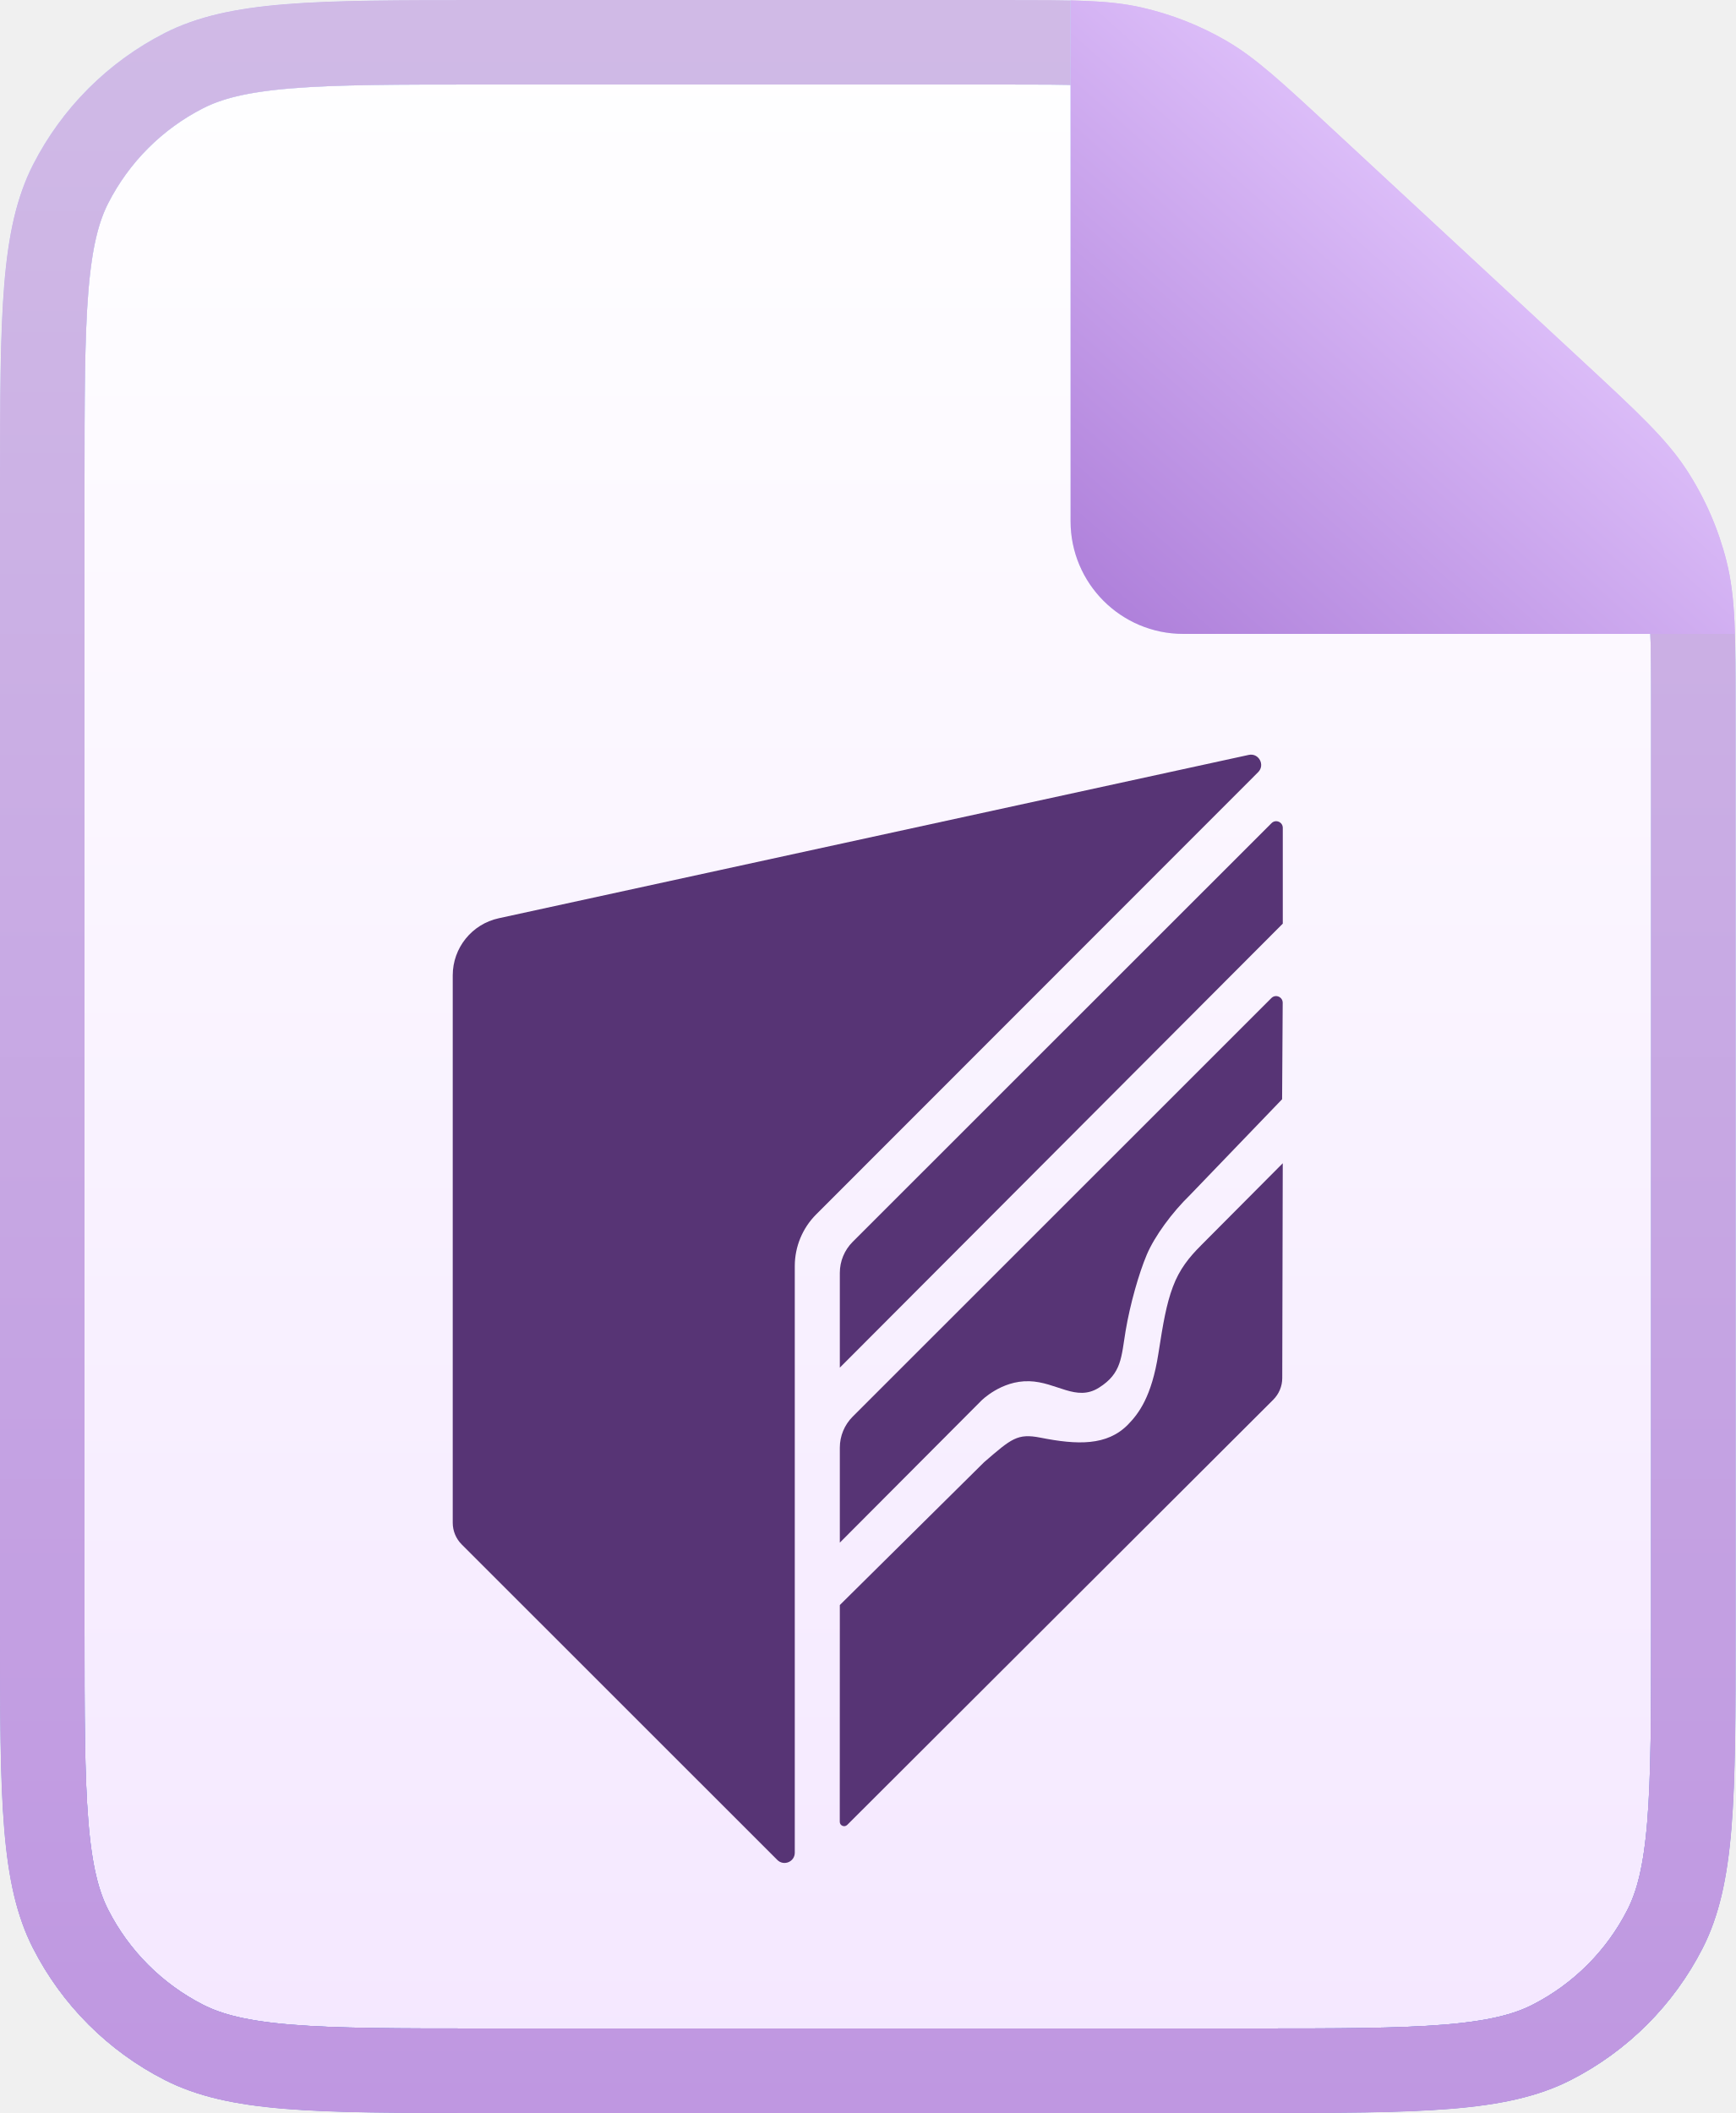
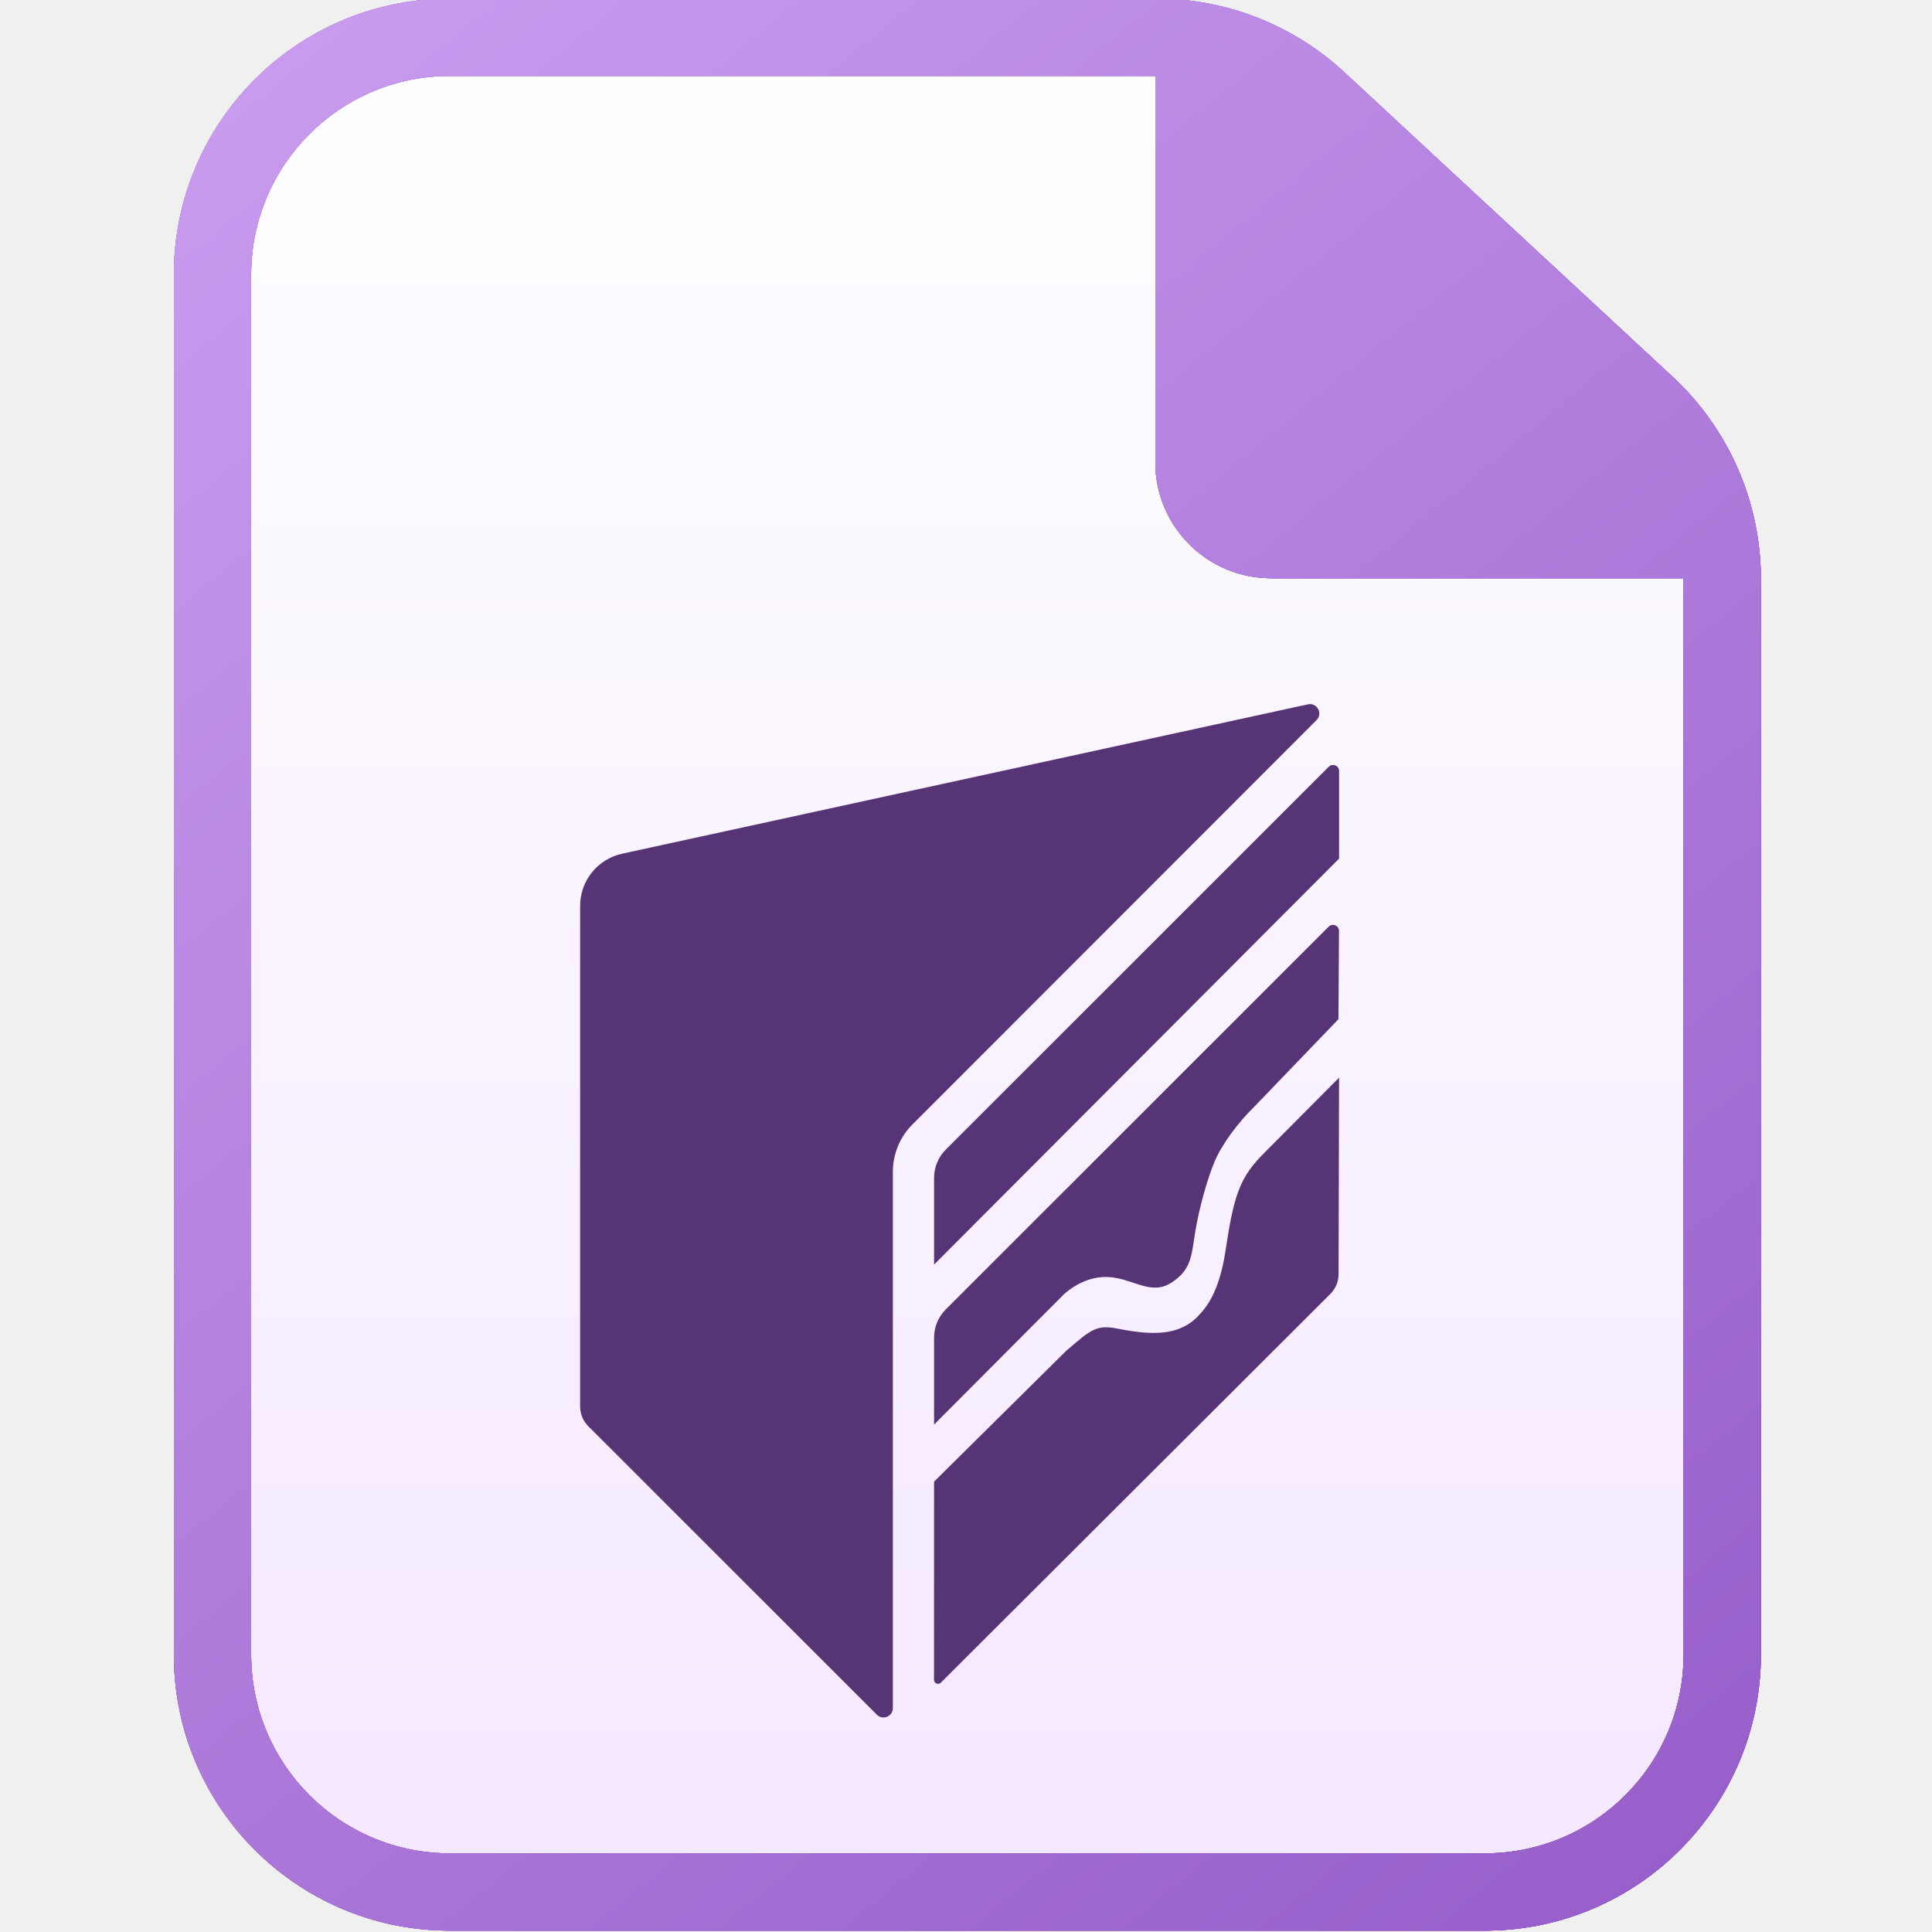
- <svg xmlns="http://www.w3.org/2000/svg" xmlns:xlink="http://www.w3.org/1999/xlink" preserveAspectRatio="none" overflow="visible" style="display: block;" width="61.607" height="75" viewBox="0 0 61.607 75" fill="none">
-   <g id="Mask group">
-     <mask id="mask0_0_969" style="mask-type:alpha" maskUnits="userSpaceOnUse" x="0" y="0" width="62" height="75">
-       <g id="Vector">
-         <use xlink:href="#stroke0_0_969" fill="#90CAF9" />
-         <use xlink:href="#stroke0_0_969" fill="url(#paint0_linear_0_969)" />
-       </g>
-     </mask>
-     <g mask="url(#mask0_0_969)">
-       <g id="Vector_2">
-         <use xlink:href="#stroke1_0_969" fill="#90CAF9" />
-         <use xlink:href="#stroke1_0_969" fill="url(#paint1_linear_0_969)" />
-         <use xlink:href="#stroke1_0_969" fill="url(#paint2_linear_0_969)" />
-       </g>
-       <g id="Vector_3">
-         <mask id="stroke2_0_969" fill="white">
-           <path d="M61.607 57.857C61.607 63.858 61.607 66.858 60.439 69.15C59.412 71.166 57.773 72.805 55.757 73.832C53.465 75 50.465 75 44.464 75H17.143C11.142 75 8.142 75 5.85 73.832C3.834 72.805 2.195 71.166 1.168 69.15C0 66.858 0 63.858 0 57.857V17.143C0 11.142 0 8.142 1.168 5.85C2.195 3.834 3.834 2.195 5.85 1.168C8.142 0 11.142 0 17.143 0H35.629C38.115 0 39.358 0 40.535 0.269C41.578 0.507 42.58 0.9 43.507 1.435C44.552 2.038 45.464 2.883 47.286 4.574L56.122 12.77C58.143 14.644 59.154 15.582 59.878 16.696C60.52 17.684 60.994 18.772 61.282 19.914C61.607 21.203 61.607 22.582 61.607 25.338V57.857Z" />
-         </mask>
-         <path d="M56.122 12.77L47.286 4.574C45.464 2.883 44.552 2.038 43.507 1.435C42.58 0.9 41.578 0.507 40.535 0.269C39.358 0 38.115 0 35.629 0H17.143C11.142 0 8.142 0 5.85 1.168C3.834 2.195 2.195 3.834 1.168 5.85C0 8.142 0 11.142 0 17.143V57.857C0 63.858 0 66.858 1.168 69.15C2.195 71.166 3.834 72.805 5.85 73.832C8.142 75 11.142 75 17.143 75H44.464C50.465 75 53.465 75 55.757 73.832C57.773 72.805 59.412 71.166 60.439 69.15C61.607 66.858 61.607 63.858 61.607 57.857V25.338C61.607 22.582 61.607 21.203 61.282 19.914C60.994 18.772 60.52 17.684 59.878 16.696C59.154 15.582 58.143 14.644 56.122 12.77Z" stroke-width="6" stroke="url(#paint3_linear_0_969)" mask="url(#stroke2_0_969)" />
-         <path d="M56.122 12.77L47.286 4.574C45.464 2.883 44.552 2.038 43.507 1.435C42.58 0.9 41.578 0.507 40.535 0.269C39.358 0 38.115 0 35.629 0H17.143C11.142 0 8.142 0 5.85 1.168C3.834 2.195 2.195 3.834 1.168 5.85C0 8.142 0 11.142 0 17.143V57.857C0 63.858 0 66.858 1.168 69.15C2.195 71.166 3.834 72.805 5.85 73.832C8.142 75 11.142 75 17.143 75H44.464C50.465 75 53.465 75 55.757 73.832C57.773 72.805 59.412 71.166 60.439 69.15C61.607 66.858 61.607 63.858 61.607 57.857V25.338C61.607 22.582 61.607 21.203 61.282 19.914C60.994 18.772 60.52 17.684 59.878 16.696C59.154 15.582 58.143 14.644 56.122 12.77Z" stroke-width="6" stroke="url(#paint4_linear_0_969)" mask="url(#stroke2_0_969)" />
-         <path d="M56.122 12.77L47.286 4.574C45.464 2.883 44.552 2.038 43.507 1.435C42.58 0.9 41.578 0.507 40.535 0.269C39.358 0 38.115 0 35.629 0H17.143C11.142 0 8.142 0 5.85 1.168C3.834 2.195 2.195 3.834 1.168 5.85C0 8.142 0 11.142 0 17.143V57.857C0 63.858 0 66.858 1.168 69.15C2.195 71.166 3.834 72.805 5.85 73.832C8.142 75 11.142 75 17.143 75H44.464C50.465 75 53.465 75 55.757 73.832C57.773 72.805 59.412 71.166 60.439 69.15C61.607 66.858 61.607 63.858 61.607 57.857V25.338C61.607 22.582 61.607 21.203 61.282 19.914C60.994 18.772 60.52 17.684 59.878 16.696C59.154 15.582 58.143 14.644 56.122 12.77Z" stroke-width="6" stroke="url(#paint5_linear_0_969)" mask="url(#stroke2_0_969)" />
-       </g>
-       <g id="Vector_4">
-         <use xlink:href="#stroke3_0_969" fill="url(#paint6_linear_0_969)" />
-         <use xlink:href="#stroke3_0_969" fill="url(#paint7_linear_0_969)" />
-       </g>
-       <g id="Vector_5">
-         <path d="M42.626 44.21C42.211 44.624 41.866 45.049 41.633 45.672C41.399 46.296 41.284 46.974 41.117 48.048C40.879 49.576 40.415 50.176 40.047 50.556C39.297 51.33 38.23 51.286 36.93 51.029C36.113 50.868 35.901 51.062 34.93 51.901L29.81 56.97L29.808 64.664C29.808 64.802 29.975 64.871 30.073 64.774L45.194 49.683C45.398 49.479 45.514 49.203 45.514 48.915L45.532 41.289L42.626 44.209V44.21Z" fill="#573475" />
-         <path d="M36.527 49.025C37.512 49.053 38.199 49.766 39.01 49.254C39.821 48.743 39.798 48.174 39.955 47.234C40.113 46.292 40.425 45.198 40.704 44.538C40.983 43.877 41.606 43.032 42.24 42.416L45.509 39.017L45.53 35.593C45.53 35.383 45.278 35.277 45.129 35.425L30.266 50.283C29.974 50.575 29.81 50.971 29.81 51.383V54.755L34.831 49.717C34.831 49.717 35.54 48.997 36.526 49.026L36.527 49.025Z" fill="#573475" />
-         <path d="M45.533 32.784L29.81 48.544V45.179C29.81 44.767 29.974 44.371 30.266 44.079L45.133 29.218C45.28 29.07 45.533 29.174 45.533 29.384V32.784Z" fill="#573475" />
-         <path d="M44.324 26.795L17.704 32.593C16.75 32.8 16.07 33.644 16.07 34.619V54.05C16.07 54.339 16.185 54.616 16.39 54.821L27.591 66.018C27.819 66.246 28.211 66.085 28.211 65.761V44.936C28.212 44.249 28.485 43.59 28.971 43.104L44.659 27.407C44.914 27.151 44.679 26.718 44.325 26.795H44.324Z" fill="#573475" />
-       </g>
+ <svg xmlns="http://www.w3.org/2000/svg" xmlns:xlink="http://www.w3.org/1999/xlink" width="500" height="500" viewBox="0 0 500 500" fill="none">
+   <g clip-path="url(#clip0_26391_209838)">
+     <g clip-path="url(#clip1_26391_209838)">
+       <path d="M455.714 428.22C455.714 467.669 423.735 499.648 384.286 499.648H116.429C76.98 499.648 45 467.669 45 428.22V71.077C45 31.628 76.98 -0.352 116.429 -0.352H299.34C317.355 -0.352 334.706 6.456 347.914 18.708L432.86 97.498C447.433 111.015 455.714 129.992 455.714 149.868V428.22Z" fill="url(#paint0_linear_26391_209838)" />
+       <use xlink:href="#stroke0_26391_209838" fill="url(#paint1_linear_26391_209838)" />
+       <use xlink:href="#stroke0_26391_209838" fill="url(#paint2_linear_26391_209838)" />
+       <use xlink:href="#stroke0_26391_209838" fill="url(#paint3_linear_26391_209838)" />
+       <use xlink:href="#stroke0_26391_209838" fill="url(#paint4_linear_26391_209838)" />
+       <use xlink:href="#stroke0_26391_209838" fill="url(#paint5_linear_26391_209838)" />
+       <use xlink:href="#stroke0_26391_209838" fill="url(#paint6_linear_26391_209838)" />
+       <path d="M327.174 298.385C324.408 301.142 322.106 303.977 320.55 308.132C318.995 312.287 318.225 316.811 317.117 323.966C315.53 334.153 312.434 338.159 309.983 340.688C304.977 345.848 297.867 345.558 289.2 343.846C283.755 342.769 282.341 344.065 275.867 349.658L241.736 383.447L241.72 434.743C241.72 435.662 242.836 436.125 243.488 435.474L344.294 334.868C345.654 333.509 346.424 331.671 346.424 329.747L346.549 278.906L327.174 298.377V298.385Z" fill="#573475" />
+       <path d="M286.512 330.479C293.08 330.668 297.661 335.419 303.067 332.011C308.473 328.602 308.323 324.808 309.368 318.541C310.421 312.265 312.503 304.968 314.358 300.57C316.22 296.164 320.376 290.532 324.603 286.425L346.391 263.765L346.532 240.932C346.532 239.535 344.851 238.828 343.861 239.817L244.775 338.867C242.827 340.815 241.735 343.454 241.735 346.203V368.682L275.206 335.097C275.206 335.097 279.936 330.298 286.504 330.487L286.512 330.479Z" fill="#573475" />
+       <path d="M346.556 222.208L241.735 327.275V304.843C241.735 302.094 242.827 299.455 244.775 297.507L343.885 198.433C344.867 197.452 346.556 198.143 346.556 199.541V222.208Z" fill="#573475" />
+       <path d="M338.493 182.283L161.025 220.934C154.669 222.316 150.135 227.94 150.135 234.443V363.984C150.135 365.908 150.897 367.754 152.265 369.12L226.938 443.767C228.463 445.291 231.071 444.215 231.071 442.055V303.223C231.079 298.644 232.902 294.246 236.139 291.01L340.725 186.359C342.43 184.655 340.858 181.772 338.501 182.283H338.493Z" fill="#573475" />
    </g>
  </g>
  <defs>
-     <linearGradient id="paint0_linear_0_969" x1="30.804" y1="0" x2="30.804" y2="75" gradientUnits="userSpaceOnUse">
-       <stop stop-color="#4EBEFF" />
-       <stop offset="1" stop-color="#4E9DFF" />
-     </linearGradient>
-     <linearGradient id="paint1_linear_0_969" x1="30.804" y1="0" x2="30.804" y2="75" gradientUnits="userSpaceOnUse">
-       <stop stop-color="#4EBEFF" />
-       <stop offset="1" stop-color="#4E9DFF" />
-     </linearGradient>
-     <linearGradient id="paint2_linear_0_969" x1="30.804" y1="0" x2="30.804" y2="75" gradientUnits="userSpaceOnUse">
+     <linearGradient id="paint0_linear_26391_209838" x1="250.357" y1="-0.352" x2="250.357" y2="499.648" gradientUnits="userSpaceOnUse">
      <stop stop-color="white" />
      <stop offset="1" stop-color="#F4E7FF" />
    </linearGradient>
-     <linearGradient id="paint3_linear_0_969" x1="30.804" y1="0" x2="30.804" y2="75" gradientUnits="userSpaceOnUse">
-       <stop stop-color="#A1DCFF" />
-       <stop offset="1" stop-color="#227BE4" />
-     </linearGradient>
-     <linearGradient id="paint4_linear_0_969" x1="30.804" y1="0" x2="30.804" y2="75" gradientUnits="userSpaceOnUse">
-       <stop stop-color="#EBDEF8" />
-       <stop offset="1" stop-color="#B28FD2" />
-     </linearGradient>
-     <linearGradient id="paint5_linear_0_969" x1="30.804" y1="0" x2="30.804" y2="75" gradientUnits="userSpaceOnUse">
+     <linearGradient id="paint1_linear_26391_209838" x1="250.357" y1="-0.352" x2="250.357" y2="499.648" gradientUnits="userSpaceOnUse">
      <stop stop-color="#D0BAE6" />
      <stop offset="1" stop-color="#BF97E1" />
    </linearGradient>
-     <linearGradient id="paint6_linear_0_969" x1="52.5" y1="7.763" x2="38.838" y2="23.24" gradientUnits="userSpaceOnUse">
-       <stop stop-color="#ADDEFF" />
-       <stop offset="1" stop-color="#E1F3FF" />
+     <linearGradient id="paint2_linear_26391_209838" x1="456" y1="129.148" x2="45" y2="-37.352" gradientUnits="userSpaceOnUse">
+       <stop stop-color="#AB7BD8" />
+       <stop offset="1" stop-color="#DEC0FA" />
    </linearGradient>
-     <linearGradient id="paint7_linear_0_969" x1="52.5" y1="7.763" x2="38.838" y2="23.24" gradientUnits="userSpaceOnUse">
-       <stop stop-color="#DEC0FA" />
-       <stop offset="1" stop-color="#AB7BD8" />
+     <linearGradient id="paint3_linear_26391_209838" x1="456" y1="499.648" x2="45" y2="-0.352" gradientUnits="userSpaceOnUse">
+       <stop stop-color="#A16ECC" />
+       <stop offset="0.43" stop-color="#AB7BD8" />
+       <stop offset="1" stop-color="#DEC0FA" />
    </linearGradient>
-     <path id="stroke0_0_969" d="M61.607 57.857C61.607 63.858 61.607 66.858 60.439 69.15C59.412 71.166 57.773 72.805 55.757 73.832C53.465 75 50.465 75 44.464 75H17.143C11.142 75 8.142 75 5.85 73.832C3.834 72.805 2.195 71.166 1.168 69.15C0 66.858 0 63.858 0 57.857V17.143C0 11.142 0 8.142 1.168 5.85C2.195 3.834 3.834 2.195 5.85 1.168C8.142 0 11.142 0 17.143 0H35.629C38.115 0 39.358 0 40.535 0.269C41.578 0.507 42.58 0.9 43.507 1.435C44.552 2.038 45.464 2.883 47.286 4.574L56.122 12.77C58.143 14.644 59.154 15.582 59.878 16.696C60.52 17.684 60.994 18.772 61.282 19.914C61.607 21.203 61.607 22.582 61.607 25.338V57.857Z" />
-     <path id="stroke1_0_969" d="M61.607 64.286C61.607 70.203 56.81 75 50.893 75H10.714C4.797 75 0 70.203 0 64.286V10.714C0 4.797 4.797 0 10.714 0H38.151C40.853 0 43.456 1.021 45.437 2.859L58.179 14.678C60.365 16.705 61.607 19.552 61.607 22.533V64.286Z" />
-     <path id="stroke3_0_969" d="M67 22.5H42C39.791 22.5 38 20.709 38 18.5V-5.5L67 22.5Z" />
+     <linearGradient id="paint4_linear_26391_209838" x1="45" y1="-0.352" x2="456" y2="499.648" gradientUnits="userSpaceOnUse">
+       <stop stop-color="#9E66CE" />
+       <stop offset="1" stop-color="#623687" />
+     </linearGradient>
+     <linearGradient id="paint5_linear_26391_209838" x1="45" y1="-0.352" x2="456" y2="499.648" gradientUnits="userSpaceOnUse">
+       <stop stop-color="#AD81D4" />
+       <stop offset="1" stop-color="#864CB9" />
+     </linearGradient>
+     <linearGradient id="paint6_linear_26391_209838" x1="45" y1="-0.352" x2="456" y2="499.648" gradientUnits="userSpaceOnUse">
+       <stop stop-color="#CA9EF0" />
+       <stop offset="1" stop-color="#965CC9" />
+     </linearGradient>
+     <clipPath id="clip0_26391_209838">
+       <rect width="500" height="500" fill="white" />
+     </clipPath>
+     <clipPath id="clip1_26391_209838">
+       <rect width="410.714" height="500" fill="white" transform="translate(45 -0.351562)" />
+     </clipPath>
+     <path id="stroke0_26391_209838" d="M300.184 -0.347C317.896 -0.138 334.912 6.648 347.914 18.708L432.86 97.498C447.433 111.014 455.714 129.991 455.714 149.867V428.22C455.714 467.36 424.232 499.148 385.209 499.643L384.286 499.648H116.429L115.505 499.643C76.482 499.148 45 467.36 45 428.22V71.077C45 31.937 76.482 0.149 115.505 -0.346L116.429 -0.352H299.34L300.184 -0.347ZM116.429 19.648C88.025 19.648 65 42.674 65 71.077V428.22C65 456.623 88.025 479.648 116.429 479.648H384.286C412.689 479.648 435.714 456.623 435.714 428.22V149.867C435.714 149.794 435.713 149.721 435.713 149.648H329C312.431 149.648 299 136.217 299 119.648V19.648H116.429Z" fill-rule="evenodd" clip-rule="evenodd" />
  </defs>
</svg>
